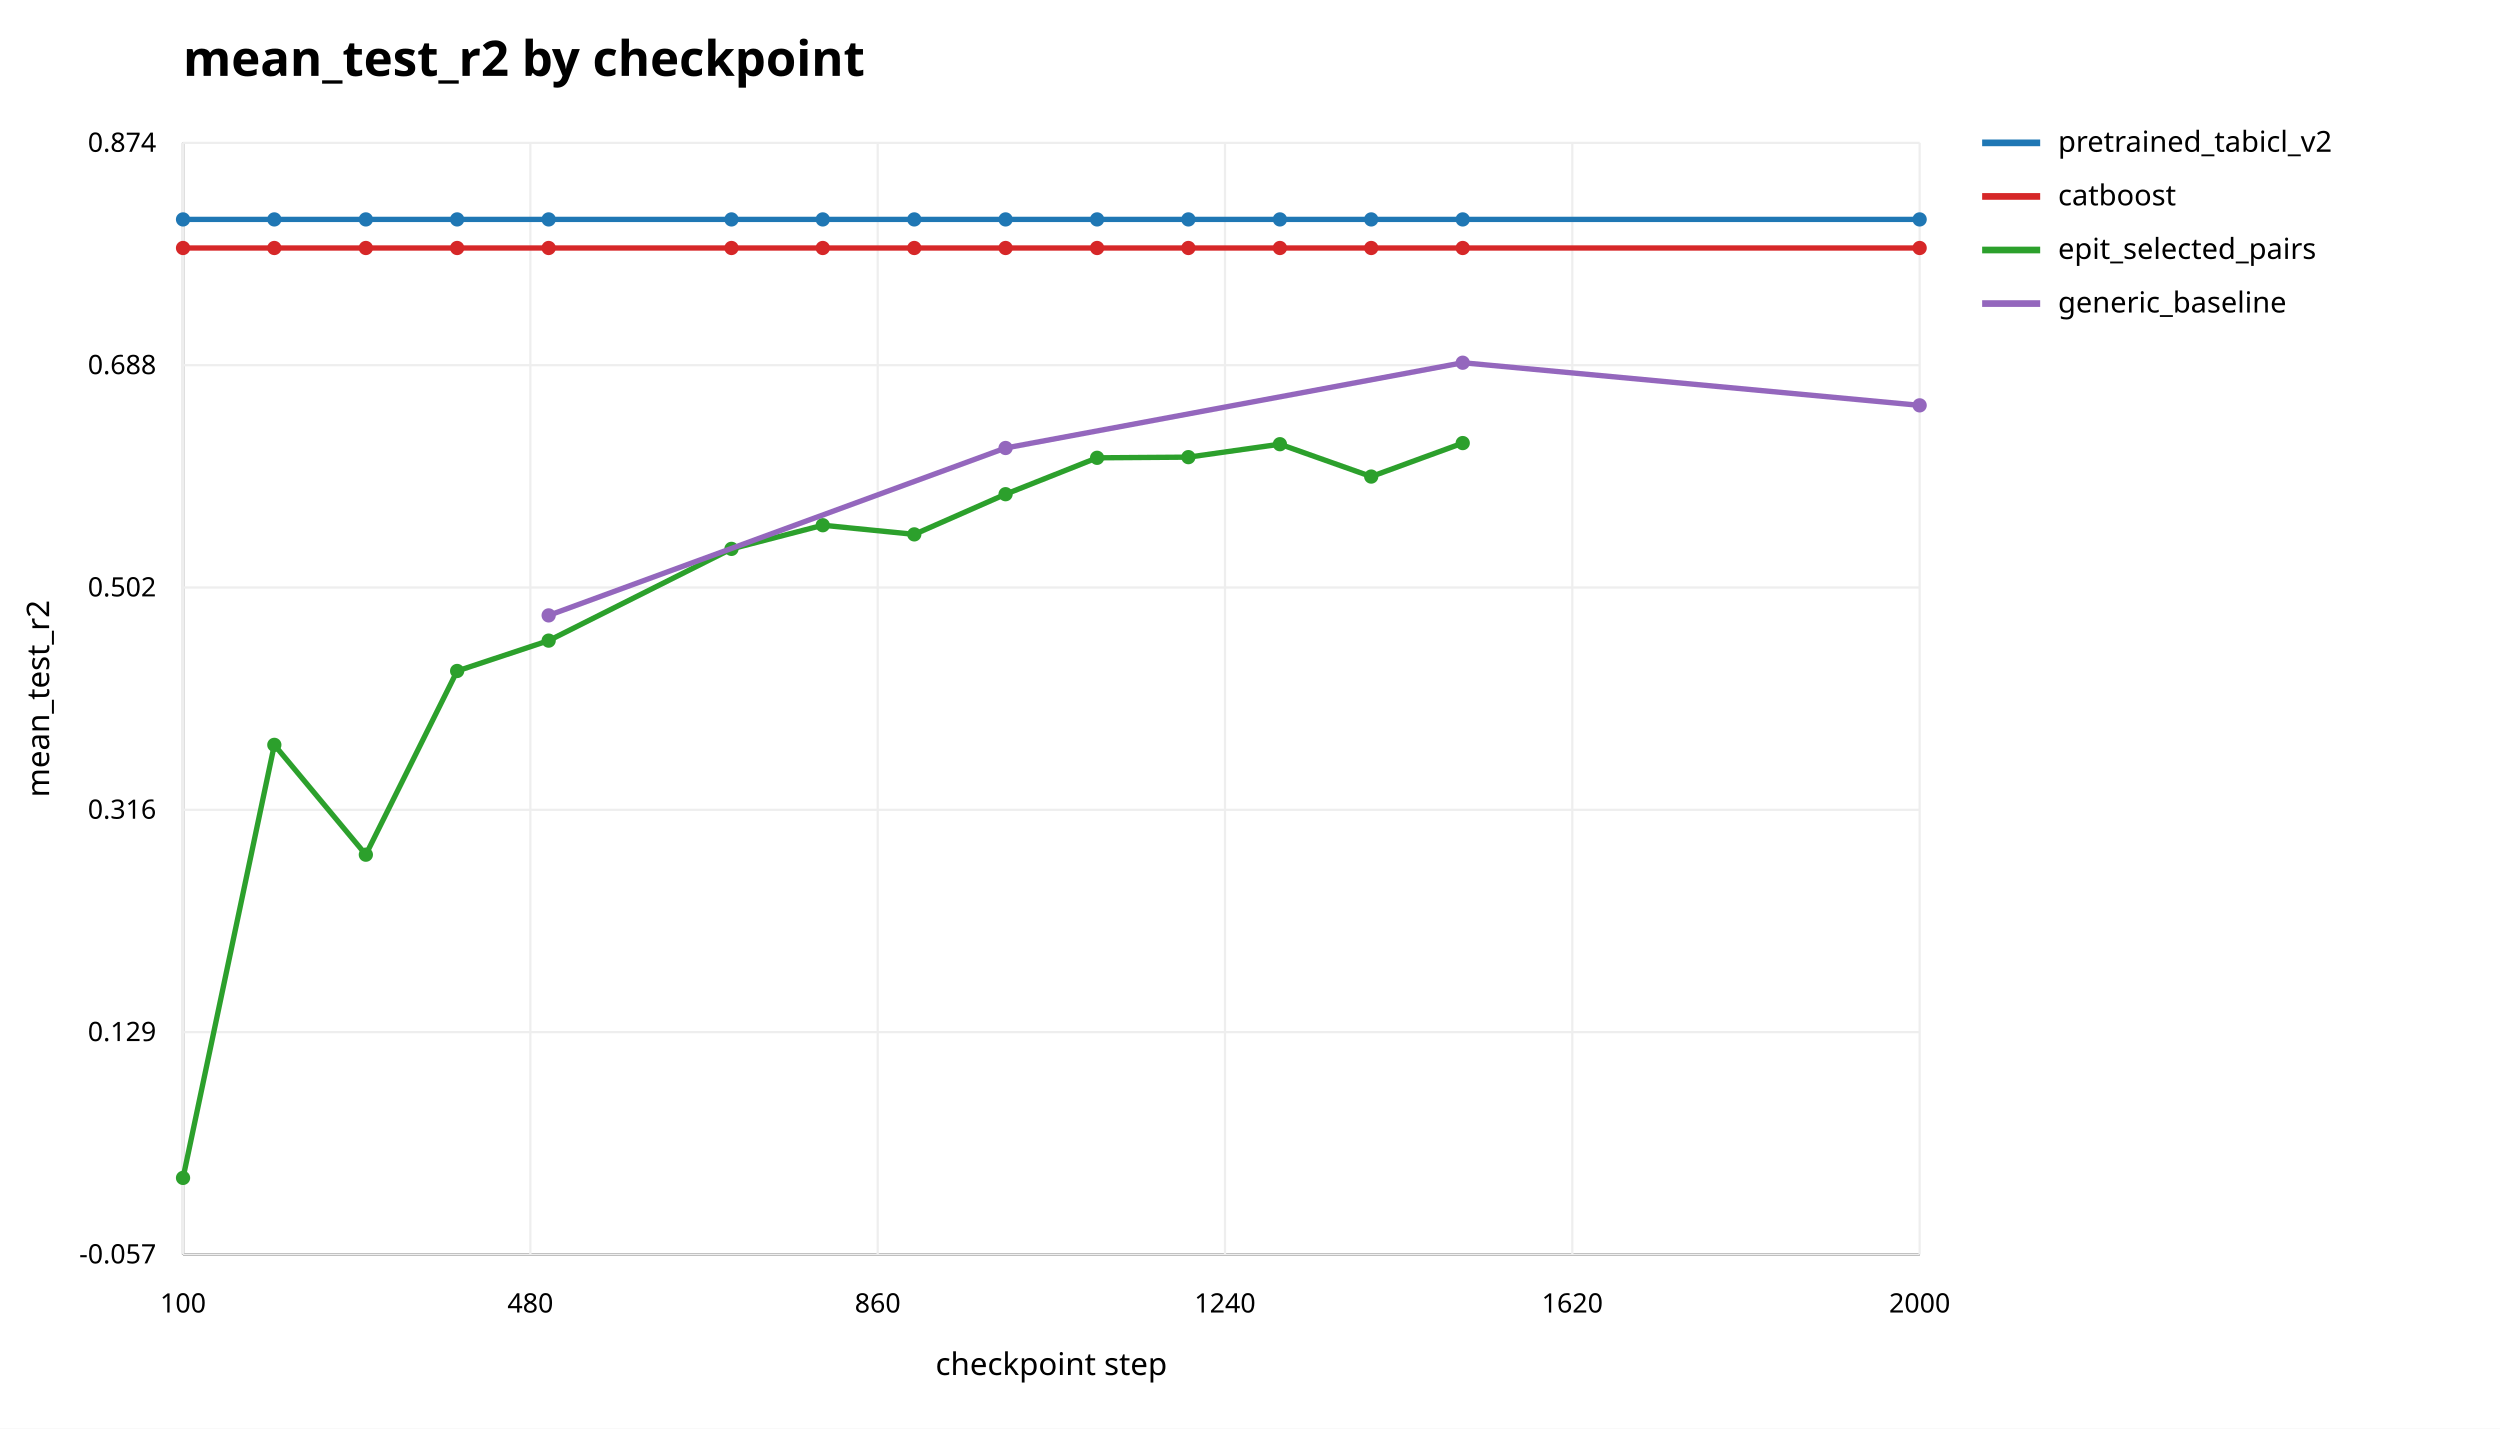
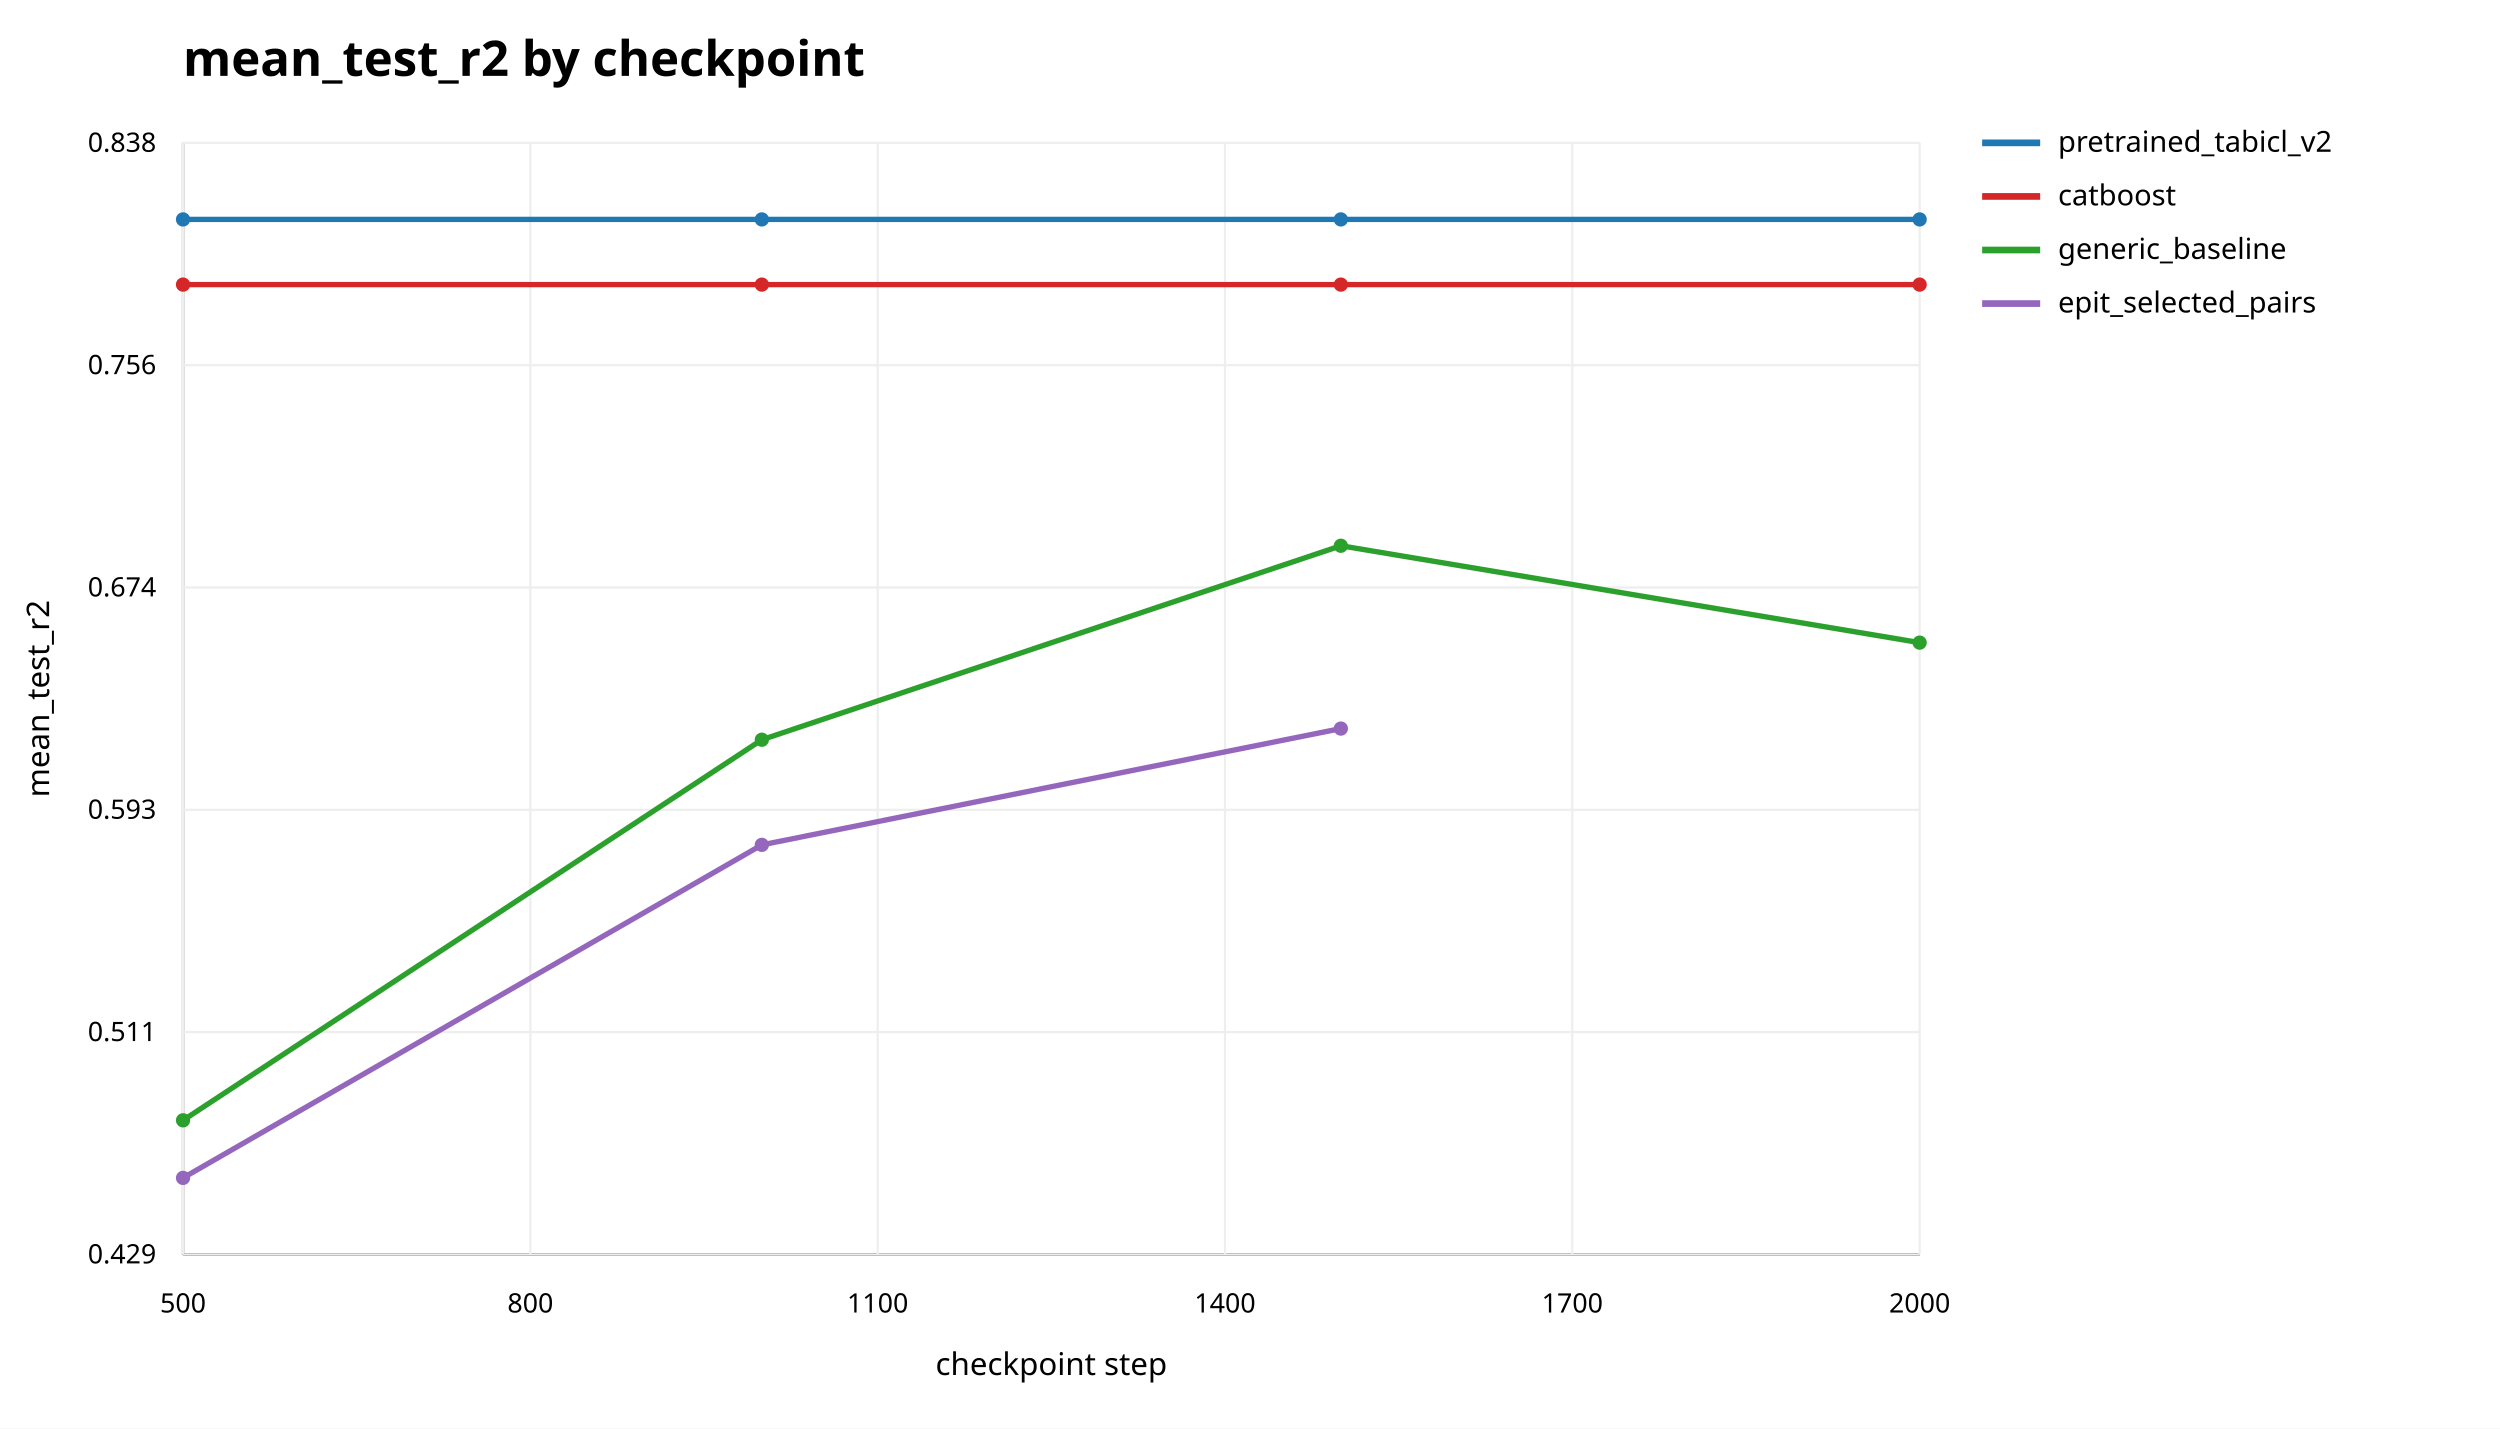
<svg xmlns="http://www.w3.org/2000/svg" width="1120" height="640" viewBox="0 0 1120 640">
  <rect width="1120" height="640" fill="white" />
  <text x="82" y="34" font-size="22" font-family="sans-serif" font-weight="700">mean_test_r2 by checkpoint</text>
  <line x1="82" y1="562" x2="860" y2="562" stroke="#222" />
  <line x1="82" y1="64" x2="82" y2="562" stroke="#222" />
  <line x1="82.0" y1="64" x2="82.0" y2="562" stroke="#eeeeee" />
  <line x1="82" y1="562.0" x2="860" y2="562.0" stroke="#eeeeee" />
-   <text x="82.0" y="588" text-anchor="middle" font-size="12" font-family="sans-serif">100</text>
-   <text x="70" y="566.0" text-anchor="end" font-size="12" font-family="sans-serif">-0.057</text>
+   <text x="82.0" y="588" text-anchor="middle" font-size="12" font-family="sans-serif">500</text>
+   <text x="70" y="566.0" text-anchor="end" font-size="12" font-family="sans-serif">0.429</text>
  <line x1="237.6" y1="64" x2="237.6" y2="562" stroke="#eeeeee" />
  <line x1="82" y1="462.4" x2="860" y2="462.4" stroke="#eeeeee" />
-   <text x="237.6" y="588" text-anchor="middle" font-size="12" font-family="sans-serif">480</text>
-   <text x="70" y="466.4" text-anchor="end" font-size="12" font-family="sans-serif">0.129</text>
+   <text x="237.6" y="588" text-anchor="middle" font-size="12" font-family="sans-serif">800</text>
+   <text x="70" y="466.4" text-anchor="end" font-size="12" font-family="sans-serif">0.511</text>
  <line x1="393.2" y1="64" x2="393.2" y2="562" stroke="#eeeeee" />
  <line x1="82" y1="362.8" x2="860" y2="362.8" stroke="#eeeeee" />
-   <text x="393.2" y="588" text-anchor="middle" font-size="12" font-family="sans-serif">860</text>
-   <text x="70" y="366.8" text-anchor="end" font-size="12" font-family="sans-serif">0.316</text>
+   <text x="393.2" y="588" text-anchor="middle" font-size="12" font-family="sans-serif">1100</text>
+   <text x="70" y="366.8" text-anchor="end" font-size="12" font-family="sans-serif">0.593</text>
  <line x1="548.8" y1="64" x2="548.8" y2="562" stroke="#eeeeee" />
  <line x1="82" y1="263.2" x2="860" y2="263.2" stroke="#eeeeee" />
-   <text x="548.8" y="588" text-anchor="middle" font-size="12" font-family="sans-serif">1240</text>
-   <text x="70" y="267.2" text-anchor="end" font-size="12" font-family="sans-serif">0.502</text>
+   <text x="548.8" y="588" text-anchor="middle" font-size="12" font-family="sans-serif">1400</text>
+   <text x="70" y="267.2" text-anchor="end" font-size="12" font-family="sans-serif">0.674</text>
  <line x1="704.4" y1="64" x2="704.4" y2="562" stroke="#eeeeee" />
  <line x1="82" y1="163.6" x2="860" y2="163.6" stroke="#eeeeee" />
-   <text x="704.4" y="588" text-anchor="middle" font-size="12" font-family="sans-serif">1620</text>
-   <text x="70" y="167.6" text-anchor="end" font-size="12" font-family="sans-serif">0.688</text>
+   <text x="704.4" y="588" text-anchor="middle" font-size="12" font-family="sans-serif">1700</text>
+   <text x="70" y="167.6" text-anchor="end" font-size="12" font-family="sans-serif">0.756</text>
  <line x1="860.0" y1="64" x2="860.0" y2="562" stroke="#eeeeee" />
  <line x1="82" y1="64.0" x2="860" y2="64.0" stroke="#eeeeee" />
  <text x="860.0" y="588" text-anchor="middle" font-size="12" font-family="sans-serif">2000</text>
-   <text x="70" y="68.0" text-anchor="end" font-size="12" font-family="sans-serif">0.874</text>
+   <text x="70" y="68.0" text-anchor="end" font-size="12" font-family="sans-serif">0.838</text>
  <text x="471.0" y="616" text-anchor="middle" font-size="14" font-family="sans-serif">checkpoint step</text>
  <text x="22" y="313.0" transform="rotate(-90 22 313.0)" text-anchor="middle" font-size="14" font-family="sans-serif">mean_test_r2</text>
-   <polyline points="82.0,98.3 122.9,98.3 163.9,98.3 204.8,98.3 245.8,98.3 327.7,98.3 368.6,98.3 409.6,98.3 450.5,98.3 491.5,98.3 532.4,98.3 573.4,98.3 614.3,98.3 655.3,98.3 860.0,98.3" fill="none" stroke="#1f77b4" stroke-width="2.4" stroke-linejoin="round" stroke-linecap="round" />
+   <polyline points="82.0,98.3 341.3,98.3 600.7,98.3 860.0,98.3" fill="none" stroke="#1f77b4" stroke-width="2.4" stroke-linejoin="round" stroke-linecap="round" />
  <circle cx="82.0" cy="98.3" r="3.2" fill="#1f77b4" />
-   <circle cx="122.9" cy="98.3" r="3.2" fill="#1f77b4" />
-   <circle cx="163.9" cy="98.3" r="3.2" fill="#1f77b4" />
-   <circle cx="204.8" cy="98.3" r="3.2" fill="#1f77b4" />
-   <circle cx="245.8" cy="98.3" r="3.2" fill="#1f77b4" />
-   <circle cx="327.7" cy="98.3" r="3.2" fill="#1f77b4" />
-   <circle cx="368.6" cy="98.3" r="3.2" fill="#1f77b4" />
-   <circle cx="409.6" cy="98.3" r="3.2" fill="#1f77b4" />
-   <circle cx="450.5" cy="98.3" r="3.2" fill="#1f77b4" />
-   <circle cx="491.5" cy="98.3" r="3.2" fill="#1f77b4" />
-   <circle cx="532.4" cy="98.3" r="3.2" fill="#1f77b4" />
-   <circle cx="573.4" cy="98.3" r="3.2" fill="#1f77b4" />
-   <circle cx="614.3" cy="98.3" r="3.2" fill="#1f77b4" />
-   <circle cx="655.3" cy="98.3" r="3.2" fill="#1f77b4" />
+   <circle cx="341.3" cy="98.3" r="3.2" fill="#1f77b4" />
+   <circle cx="600.7" cy="98.3" r="3.2" fill="#1f77b4" />
  <circle cx="860.0" cy="98.3" r="3.2" fill="#1f77b4" />
  <line x1="888" y1="64" x2="914" y2="64" stroke="#1f77b4" stroke-width="3" />
  <text x="922" y="68" font-size="13" font-family="sans-serif">pretrained_tabicl_v2</text>
-   <polyline points="82.0,111.1 122.9,111.1 163.9,111.1 204.8,111.1 245.8,111.1 327.7,111.1 368.6,111.1 409.6,111.1 450.5,111.1 491.5,111.1 532.4,111.1 573.4,111.1 614.3,111.1 655.3,111.1 860.0,111.1" fill="none" stroke="#d62728" stroke-width="2.4" stroke-linejoin="round" stroke-linecap="round" />
-   <circle cx="82.0" cy="111.1" r="3.2" fill="#d62728" />
-   <circle cx="122.9" cy="111.1" r="3.2" fill="#d62728" />
-   <circle cx="163.9" cy="111.1" r="3.2" fill="#d62728" />
-   <circle cx="204.8" cy="111.1" r="3.2" fill="#d62728" />
-   <circle cx="245.8" cy="111.1" r="3.2" fill="#d62728" />
-   <circle cx="327.7" cy="111.1" r="3.2" fill="#d62728" />
-   <circle cx="368.6" cy="111.1" r="3.2" fill="#d62728" />
-   <circle cx="409.6" cy="111.1" r="3.2" fill="#d62728" />
-   <circle cx="450.5" cy="111.1" r="3.2" fill="#d62728" />
-   <circle cx="491.5" cy="111.1" r="3.2" fill="#d62728" />
-   <circle cx="532.4" cy="111.1" r="3.2" fill="#d62728" />
-   <circle cx="573.4" cy="111.1" r="3.2" fill="#d62728" />
-   <circle cx="614.3" cy="111.1" r="3.2" fill="#d62728" />
-   <circle cx="655.3" cy="111.1" r="3.2" fill="#d62728" />
-   <circle cx="860.0" cy="111.1" r="3.2" fill="#d62728" />
+   <polyline points="82.0,127.5 341.3,127.5 600.7,127.5 860.0,127.5" fill="none" stroke="#d62728" stroke-width="2.4" stroke-linejoin="round" stroke-linecap="round" />
+   <circle cx="82.0" cy="127.5" r="3.2" fill="#d62728" />
+   <circle cx="341.3" cy="127.5" r="3.2" fill="#d62728" />
+   <circle cx="600.7" cy="127.5" r="3.2" fill="#d62728" />
+   <circle cx="860.0" cy="127.5" r="3.2" fill="#d62728" />
  <line x1="888" y1="88" x2="914" y2="88" stroke="#d62728" stroke-width="3" />
  <text x="922" y="92" font-size="13" font-family="sans-serif">catboost</text>
-   <polyline points="82.0,527.7 122.9,333.7 163.9,382.9 204.8,300.6 245.8,287.0 327.7,245.9 368.6,235.3 409.6,239.4 450.5,221.4 491.5,205.1 532.4,204.8 573.4,199.0 614.3,213.5 655.3,198.5" fill="none" stroke="#2ca02c" stroke-width="2.4" stroke-linejoin="round" stroke-linecap="round" />
-   <circle cx="82.0" cy="527.7" r="3.2" fill="#2ca02c" />
-   <circle cx="122.9" cy="333.7" r="3.2" fill="#2ca02c" />
-   <circle cx="163.9" cy="382.9" r="3.2" fill="#2ca02c" />
-   <circle cx="204.8" cy="300.6" r="3.2" fill="#2ca02c" />
-   <circle cx="245.8" cy="287.0" r="3.2" fill="#2ca02c" />
-   <circle cx="327.7" cy="245.9" r="3.2" fill="#2ca02c" />
-   <circle cx="368.6" cy="235.3" r="3.2" fill="#2ca02c" />
-   <circle cx="409.6" cy="239.4" r="3.2" fill="#2ca02c" />
-   <circle cx="450.5" cy="221.4" r="3.2" fill="#2ca02c" />
-   <circle cx="491.5" cy="205.1" r="3.2" fill="#2ca02c" />
-   <circle cx="532.4" cy="204.8" r="3.2" fill="#2ca02c" />
-   <circle cx="573.4" cy="199.0" r="3.2" fill="#2ca02c" />
-   <circle cx="614.3" cy="213.5" r="3.2" fill="#2ca02c" />
-   <circle cx="655.3" cy="198.5" r="3.2" fill="#2ca02c" />
+   <polyline points="82.0,501.9 341.3,331.4 600.7,244.5 860.0,287.9" fill="none" stroke="#2ca02c" stroke-width="2.4" stroke-linejoin="round" stroke-linecap="round" />
+   <circle cx="82.0" cy="501.9" r="3.2" fill="#2ca02c" />
+   <circle cx="341.3" cy="331.4" r="3.2" fill="#2ca02c" />
+   <circle cx="600.7" cy="244.5" r="3.2" fill="#2ca02c" />
+   <circle cx="860.0" cy="287.9" r="3.2" fill="#2ca02c" />
  <line x1="888" y1="112" x2="914" y2="112" stroke="#2ca02c" stroke-width="3" />
-   <text x="922" y="116" font-size="13" font-family="sans-serif">epit_selected_pairs</text>
-   <polyline points="245.8,275.7 450.5,200.7 655.3,162.5 860.0,181.6" fill="none" stroke="#9467bd" stroke-width="2.4" stroke-linejoin="round" stroke-linecap="round" />
-   <circle cx="245.8" cy="275.7" r="3.2" fill="#9467bd" />
-   <circle cx="450.5" cy="200.7" r="3.2" fill="#9467bd" />
-   <circle cx="655.3" cy="162.5" r="3.2" fill="#9467bd" />
-   <circle cx="860.0" cy="181.6" r="3.2" fill="#9467bd" />
+   <text x="922" y="116" font-size="13" font-family="sans-serif">generic_baseline</text>
+   <polyline points="82.0,527.7 341.3,378.5 600.7,326.4" fill="none" stroke="#9467bd" stroke-width="2.4" stroke-linejoin="round" stroke-linecap="round" />
+   <circle cx="82.0" cy="527.7" r="3.2" fill="#9467bd" />
+   <circle cx="341.3" cy="378.5" r="3.2" fill="#9467bd" />
+   <circle cx="600.7" cy="326.4" r="3.2" fill="#9467bd" />
  <line x1="888" y1="136" x2="914" y2="136" stroke="#9467bd" stroke-width="3" />
-   <text x="922" y="140" font-size="13" font-family="sans-serif">generic_baseline</text>
+   <text x="922" y="140" font-size="13" font-family="sans-serif">epit_selected_pairs</text>
</svg>
